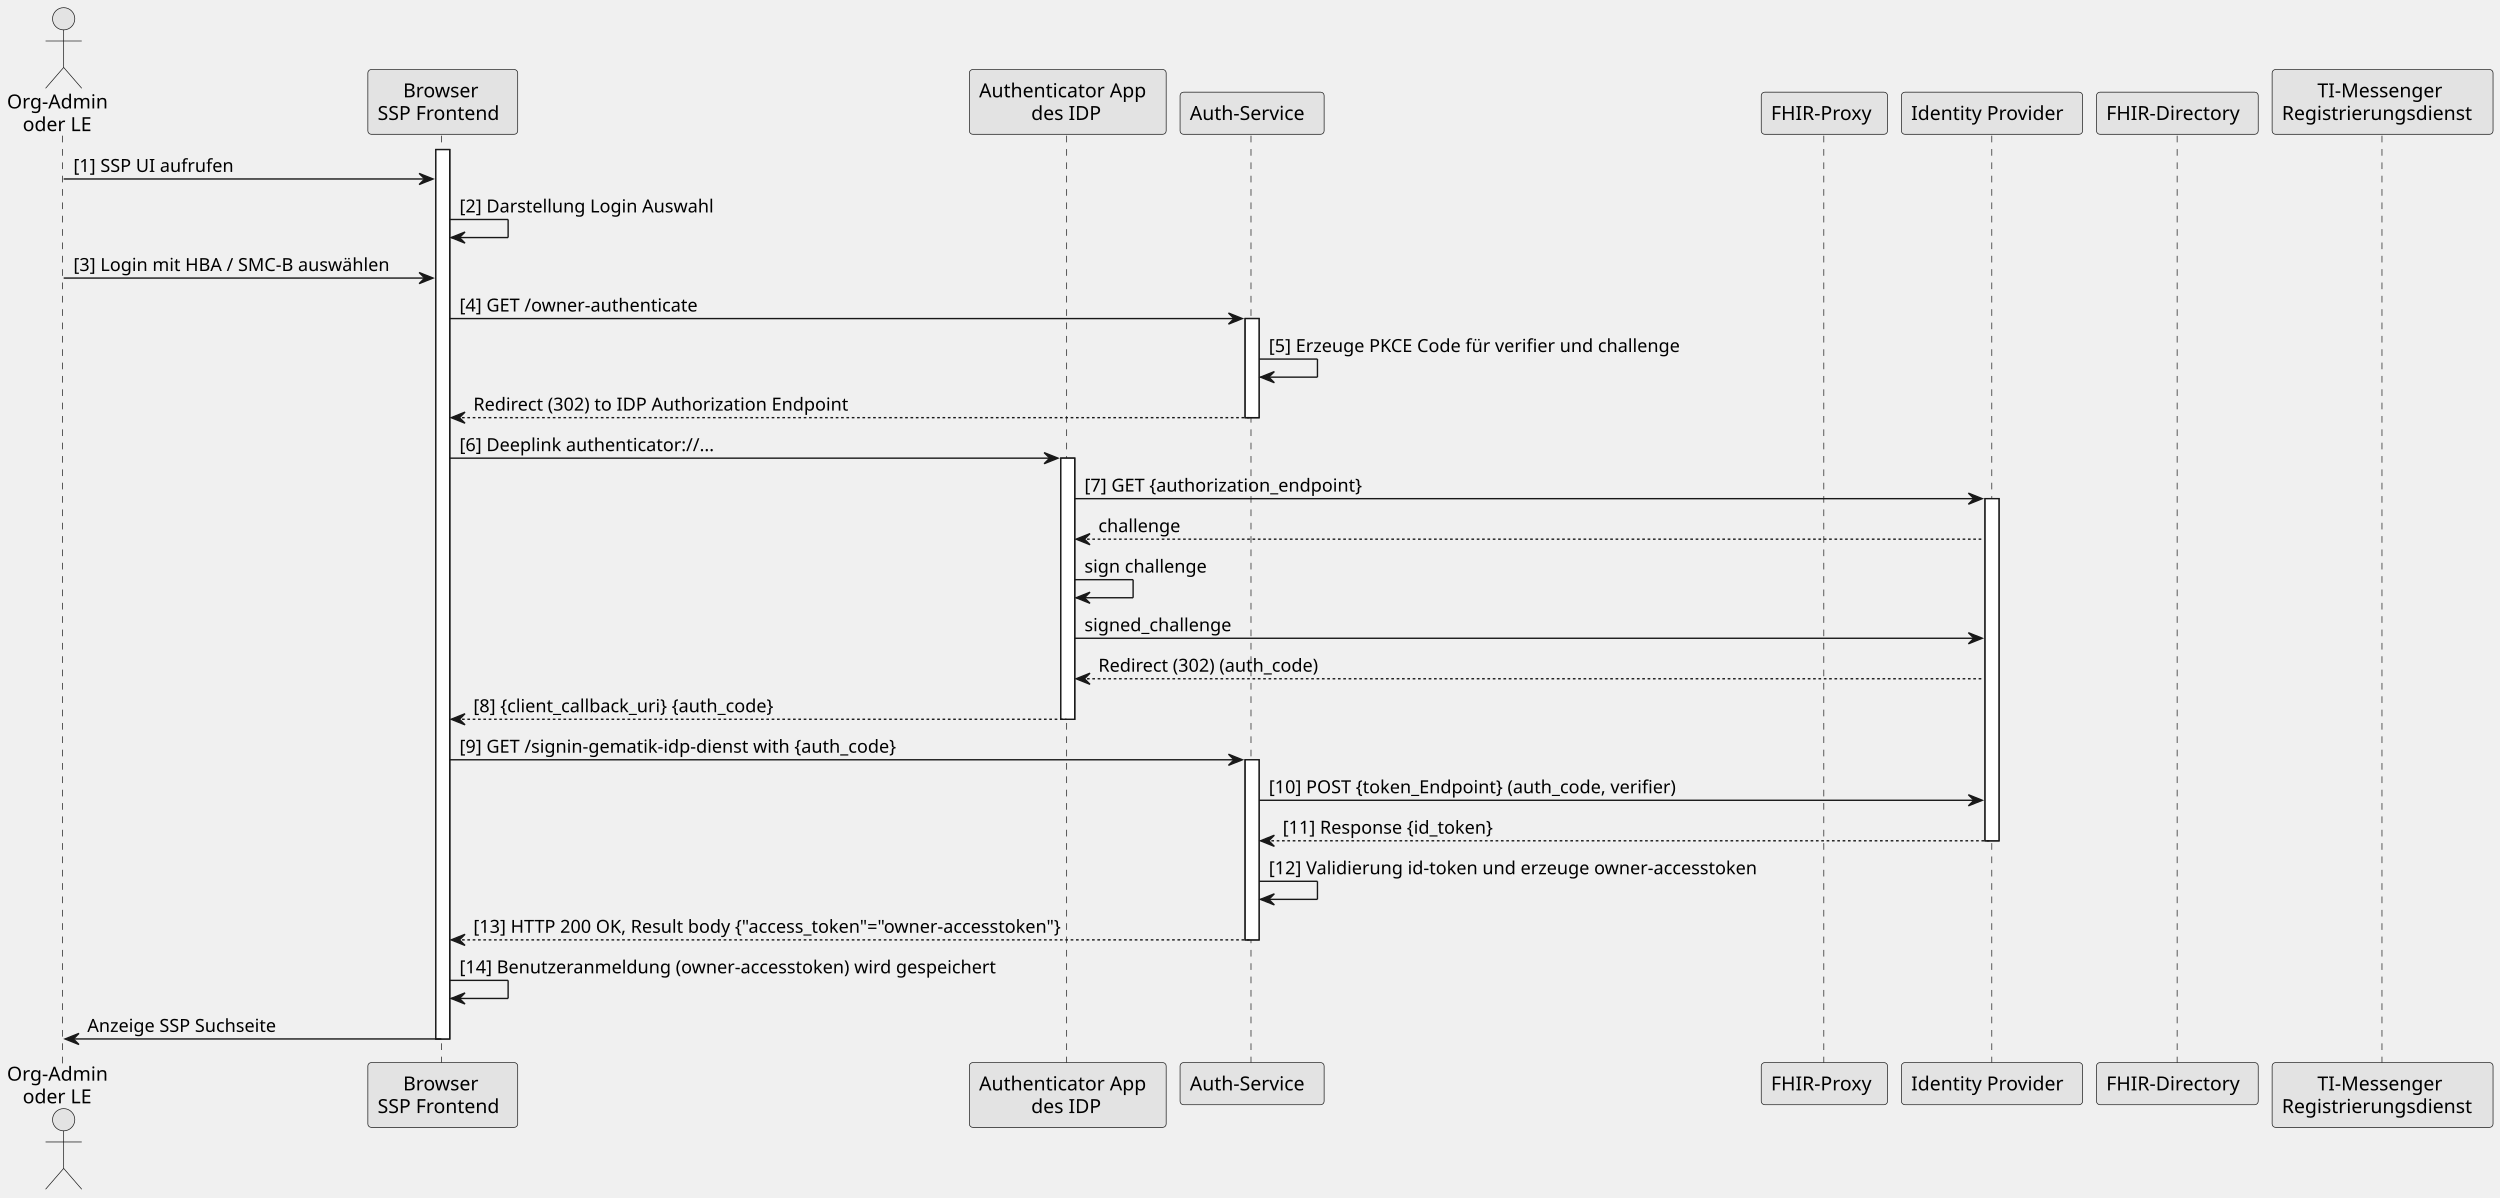
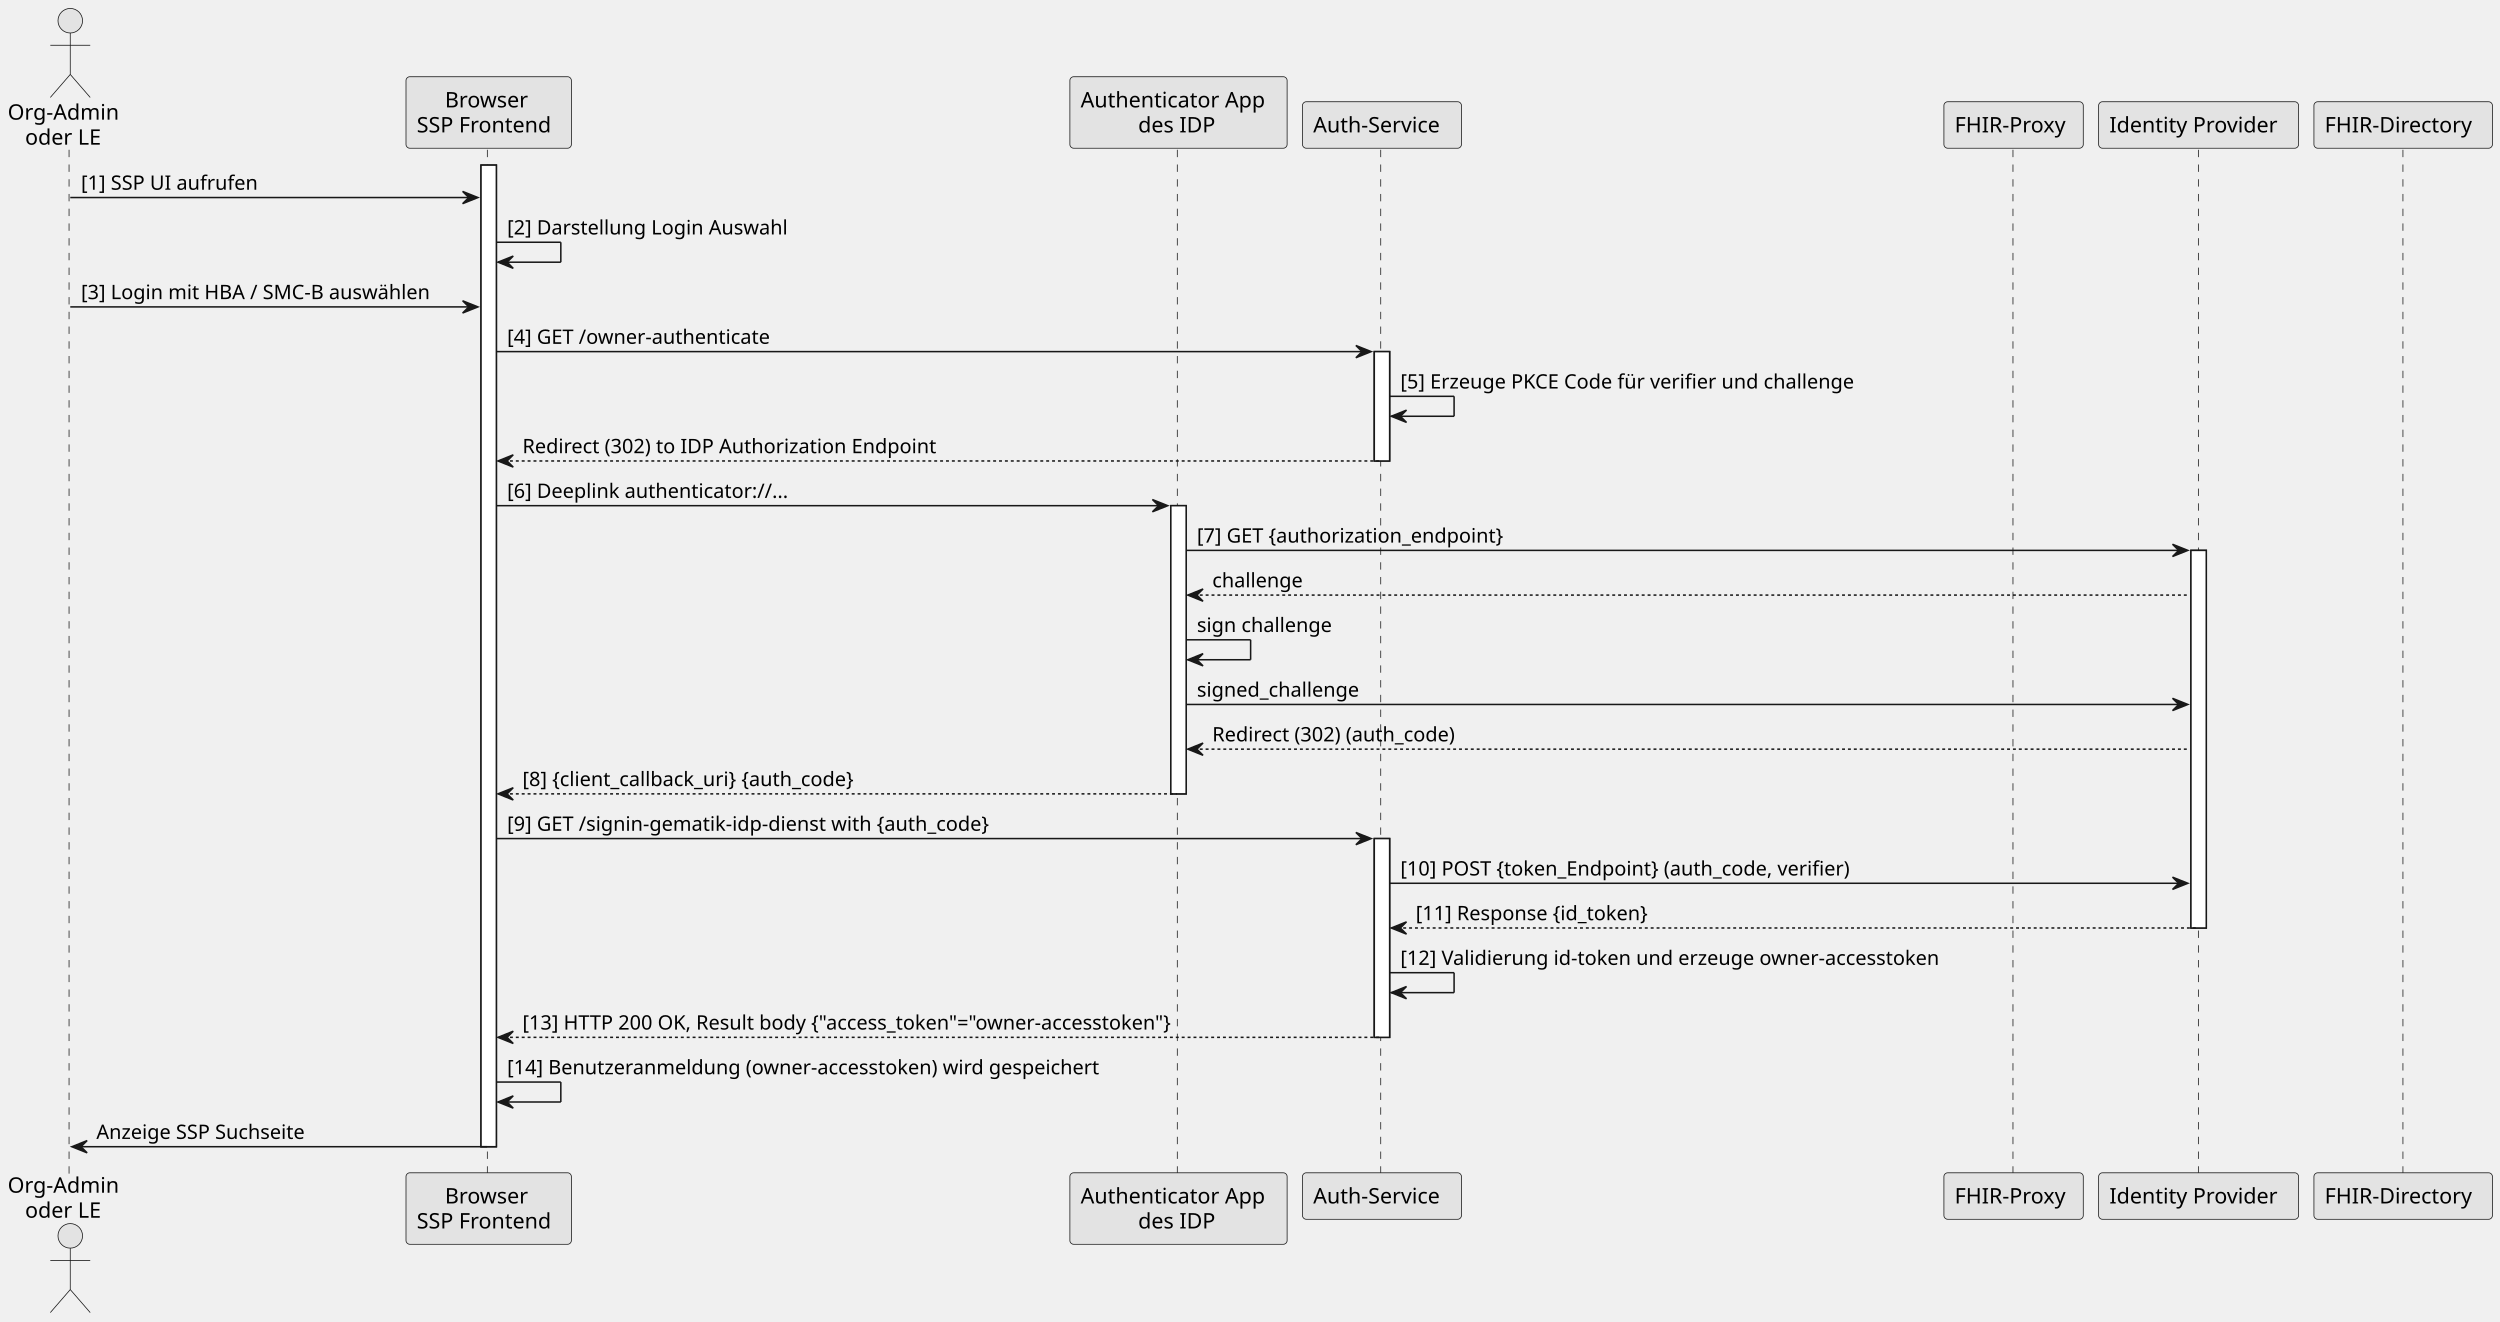
- <svg xmlns="http://www.w3.org/2000/svg" contentStyleType="text/css" data-diagram-type="SEQUENCE" height="897.917px" preserveAspectRatio="none" style="width:1873px;height:897px;background:#FFFFFF;" version="1.1" viewBox="0 0 1873 897" width="1873.958px" zoomAndPan="magnify">
+ <svg xmlns="http://www.w3.org/2000/svg" contentStyleType="text/css" data-diagram-type="SEQUENCE" height="897.917px" preserveAspectRatio="none" style="width:1697px;height:897px;background:#FFFFFF;" version="1.1" viewBox="0 0 1697 897" width="1697.917px" zoomAndPan="magnify">
  <defs />
  <g>
    <g>
      <rect fill="#FFFFFF" height="666.309" style="stroke:#181818;stroke-width:1.042;" width="10.417" x="326.517" y="112.077" />
    </g>
    <g>
      <rect fill="#FFFFFF" height="195.622" style="stroke:#181818;stroke-width:1.042;" width="10.417" x="794.758" y="343.254" />
    </g>
    <g>
      <rect fill="#FFFFFF" height="74.235" style="stroke:#181818;stroke-width:1.042;" width="10.417" x="932.868" y="238.672" />
    </g>
    <g>
      <rect fill="#FFFFFF" height="134.928" style="stroke:#181818;stroke-width:1.042;" width="10.417" x="932.868" y="569.222" />
    </g>
    <g>
      <rect fill="#FFFFFF" height="256.315" style="stroke:#181818;stroke-width:1.042;" width="10.417" x="1487.206" y="373.6" />
    </g>
    <g>
      <rect fill="#000000" fill-opacity="0" height="695.475" width="8.333" x="43.53" y="101.66" />
      <line style="stroke:#181818;stroke-width:0.521;stroke-dasharray:5.0,5.0;" x1="46.875" x2="46.875" y1="101.66" y2="797.135" />
    </g>
    <g>
      <rect fill="#000000" fill-opacity="0" height="695.475" width="8.333" x="327.559" y="101.66" />
      <line style="stroke:#181818;stroke-width:0.521;stroke-dasharray:5.0,5.0;" x1="330.801" x2="330.801" y1="101.66" y2="797.135" />
    </g>
    <g>
      <rect fill="#000000" fill-opacity="0" height="695.475" width="8.333" x="795.8" y="101.66" />
      <line style="stroke:#181818;stroke-width:0.521;stroke-dasharray:5.0,5.0;" x1="799.151" x2="799.151" y1="101.66" y2="797.135" />
    </g>
    <g>
      <rect fill="#000000" fill-opacity="0" height="695.475" width="8.333" x="933.91" y="101.66" />
      <line style="stroke:#181818;stroke-width:0.521;stroke-dasharray:5.0,5.0;" x1="937.24" x2="937.24" y1="101.66" y2="797.135" />
    </g>
    <g>
      <rect fill="#000000" fill-opacity="0" height="695.475" width="8.333" x="1362.663" y="101.66" />
      <line style="stroke:#181818;stroke-width:0.521;stroke-dasharray:5.0,5.0;" x1="1366.401" x2="1366.401" y1="101.66" y2="797.135" />
    </g>
    <g>
      <rect fill="#000000" fill-opacity="0" height="695.475" width="8.333" x="1488.247" y="101.66" />
      <line style="stroke:#181818;stroke-width:0.521;stroke-dasharray:5.0,5.0;" x1="1492.258" x2="1492.258" y1="101.66" y2="797.135" />
    </g>
    <g>
      <rect fill="#000000" fill-opacity="0" height="695.475" width="8.333" x="1627.112" y="101.66" />
      <line style="stroke:#181818;stroke-width:0.521;stroke-dasharray:5.0,5.0;" x1="1631.112" x2="1631.112" y1="101.66" y2="797.135" />
-     </g>
-     <g>
-       <rect fill="#000000" fill-opacity="0" height="695.475" width="8.333" x="1780.866" y="101.66" />
-       <line style="stroke:#181818;stroke-width:0.521;stroke-dasharray:5.0,5.0;" x1="1784.57" x2="1784.57" y1="101.66" y2="797.135" />
    </g>
    <g class="participant participant-head" data-participant="o">
      <text fill="#000000" font-family="sans-serif" font-size="14.583" lengthAdjust="spacing" textLength="78.727" x="5.208" y="81.245">Org-Admin</text>
      <text fill="#000000" font-family="sans-serif" font-size="14.583" lengthAdjust="spacing" textLength="55.122" x="17.011" y="98.221">oder LE</text>
      <ellipse cx="47.697" cy="14.062" fill="#E3E3E3" rx="8.333" ry="8.333" style="stroke:#181818;stroke-width:0.521;" />
      <path d="M47.697,22.396 L47.697,50.521 M34.155,30.729 L61.239,30.729 M47.697,50.521 L34.155,66.146 M47.697,50.521 L61.239,66.146" fill="none" style="stroke:#181818;stroke-width:0.521;" />
    </g>
    <g class="participant participant-tail" data-participant="o">
      <text fill="#000000" font-family="sans-serif" font-size="14.583" lengthAdjust="spacing" textLength="78.727" x="5.208" y="809.63">Org-Admin</text>
      <text fill="#000000" font-family="sans-serif" font-size="14.583" lengthAdjust="spacing" textLength="55.122" x="17.011" y="826.606">oder LE</text>
      <ellipse cx="47.697" cy="838.9" fill="#E3E3E3" rx="8.333" ry="8.333" style="stroke:#181818;stroke-width:0.521;" />
      <path d="M47.697,847.233 L47.697,875.358 M34.155,855.566 L61.239,855.566 M47.697,875.358 L34.155,890.983 M47.697,875.358 L61.239,890.983" fill="none" style="stroke:#181818;stroke-width:0.521;" />
    </g>
    <g class="participant participant-head" data-participant="cl">
      <rect fill="#E3E3E3" height="48.535" rx="2.604" ry="2.604" style="stroke:#181818;stroke-width:0.521;" width="112.266" x="275.592" y="52.083" />
      <text fill="#000000" font-family="sans-serif" font-size="14.583" lengthAdjust="spacing" textLength="59.416" x="302.018" y="72.912">Browser</text>
      <text fill="#000000" font-family="sans-serif" font-size="14.583" lengthAdjust="spacing" textLength="97.683" x="282.884" y="89.888">SSP Frontend</text>
    </g>
    <g class="participant participant-tail" data-participant="cl">
      <rect fill="#E3E3E3" height="48.535" rx="2.604" ry="2.604" style="stroke:#181818;stroke-width:0.521;" width="112.266" x="275.592" y="796.094" />
      <text fill="#000000" font-family="sans-serif" font-size="14.583" lengthAdjust="spacing" textLength="59.416" x="302.018" y="816.922">Browser</text>
      <text fill="#000000" font-family="sans-serif" font-size="14.583" lengthAdjust="spacing" textLength="97.683" x="282.884" y="833.898">SSP Frontend</text>
    </g>
    <g class="participant participant-head" data-participant="aa">
      <rect fill="#E3E3E3" height="48.535" rx="2.604" ry="2.604" style="stroke:#181818;stroke-width:0.521;" width="147.464" x="726.234" y="52.083" />
      <text fill="#000000" font-family="sans-serif" font-size="14.583" lengthAdjust="spacing" textLength="132.881" x="733.526" y="72.912">Authenticator App</text>
      <text fill="#000000" font-family="sans-serif" font-size="14.583" lengthAdjust="spacing" textLength="54.787" x="772.573" y="89.888">des IDP</text>
    </g>
    <g class="participant participant-tail" data-participant="aa">
      <rect fill="#E3E3E3" height="48.535" rx="2.604" ry="2.604" style="stroke:#181818;stroke-width:0.521;" width="147.464" x="726.234" y="796.094" />
      <text fill="#000000" font-family="sans-serif" font-size="14.583" lengthAdjust="spacing" textLength="132.881" x="733.526" y="816.922">Authenticator App</text>
      <text fill="#000000" font-family="sans-serif" font-size="14.583" lengthAdjust="spacing" textLength="54.787" x="772.573" y="833.898">des IDP</text>
    </g>
    <g class="participant participant-head" data-participant="au">
      <rect fill="#E3E3E3" height="31.559" rx="2.604" ry="2.604" style="stroke:#181818;stroke-width:0.521;" width="107.922" x="884.115" y="69.059" />
      <text fill="#000000" font-family="sans-serif" font-size="14.583" lengthAdjust="spacing" textLength="93.339" x="891.407" y="89.888">Auth-Service</text>
    </g>
    <g class="participant participant-tail" data-participant="au">
      <rect fill="#E3E3E3" height="31.559" rx="2.604" ry="2.604" style="stroke:#181818;stroke-width:0.521;" width="107.922" x="884.115" y="796.094" />
      <text fill="#000000" font-family="sans-serif" font-size="14.583" lengthAdjust="spacing" textLength="93.339" x="891.407" y="816.922">Auth-Service</text>
    </g>
    <g class="participant participant-head" data-participant="fp">
      <rect fill="#E3E3E3" height="31.559" rx="2.604" ry="2.604" style="stroke:#181818;stroke-width:0.521;" width="94.606" x="1319.526" y="69.059" />
      <text fill="#000000" font-family="sans-serif" font-size="14.583" lengthAdjust="spacing" textLength="80.023" x="1326.818" y="89.888">FHIR-Proxy</text>
    </g>
    <g class="participant participant-tail" data-participant="fp">
      <rect fill="#E3E3E3" height="31.559" rx="2.604" ry="2.604" style="stroke:#181818;stroke-width:0.521;" width="94.606" x="1319.526" y="796.094" />
      <text fill="#000000" font-family="sans-serif" font-size="14.583" lengthAdjust="spacing" textLength="80.023" x="1326.818" y="816.922">FHIR-Proxy</text>
    </g>
    <g class="participant participant-head" data-participant="idp">
      <rect fill="#E3E3E3" height="31.559" rx="2.604" ry="2.604" style="stroke:#181818;stroke-width:0.521;" width="135.729" x="1424.549" y="69.059" />
      <text fill="#000000" font-family="sans-serif" font-size="14.583" lengthAdjust="spacing" textLength="121.146" x="1431.841" y="89.888">Identity Provider</text>
    </g>
    <g class="participant participant-tail" data-participant="idp">
      <rect fill="#E3E3E3" height="31.559" rx="2.604" ry="2.604" style="stroke:#181818;stroke-width:0.521;" width="135.729" x="1424.549" y="796.094" />
      <text fill="#000000" font-family="sans-serif" font-size="14.583" lengthAdjust="spacing" textLength="121.146" x="1431.841" y="816.922">Identity Provider</text>
    </g>
    <g class="participant participant-head" data-participant="fd">
      <rect fill="#E3E3E3" height="31.559" rx="2.604" ry="2.604" style="stroke:#181818;stroke-width:0.521;" width="121.167" x="1570.695" y="69.059" />
      <text fill="#000000" font-family="sans-serif" font-size="14.583" lengthAdjust="spacing" textLength="106.584" x="1577.987" y="89.888">FHIR-Directory</text>
    </g>
    <g class="participant participant-tail" data-participant="fd">
      <rect fill="#E3E3E3" height="31.559" rx="2.604" ry="2.604" style="stroke:#181818;stroke-width:0.521;" width="121.167" x="1570.695" y="796.094" />
      <text fill="#000000" font-family="sans-serif" font-size="14.583" lengthAdjust="spacing" textLength="106.584" x="1577.987" y="816.922">FHIR-Directory</text>
-     </g>
-     <g class="participant participant-head" data-participant="rd">
-       <rect fill="#E3E3E3" height="48.535" rx="2.604" ry="2.604" style="stroke:#181818;stroke-width:0.521;" width="165.508" x="1702.279" y="52.083" />
-       <text fill="#000000" font-family="sans-serif" font-size="14.583" lengthAdjust="spacing" textLength="97.661" x="1736.202" y="72.912">TI-Messenger</text>
-       <text fill="#000000" font-family="sans-serif" font-size="14.583" lengthAdjust="spacing" textLength="150.925" x="1709.57" y="89.888">Registrierungsdienst</text>
-     </g>
-     <g class="participant participant-tail" data-participant="rd">
-       <rect fill="#E3E3E3" height="48.535" rx="2.604" ry="2.604" style="stroke:#181818;stroke-width:0.521;" width="165.508" x="1702.279" y="796.094" />
-       <text fill="#000000" font-family="sans-serif" font-size="14.583" lengthAdjust="spacing" textLength="97.661" x="1736.202" y="816.922">TI-Messenger</text>
-       <text fill="#000000" font-family="sans-serif" font-size="14.583" lengthAdjust="spacing" textLength="150.925" x="1709.57" y="833.898">Registrierungsdienst</text>
    </g>
    <g>
      <rect fill="#FFFFFF" height="666.309" style="stroke:#181818;stroke-width:1.042;" width="10.417" x="326.517" y="112.077" />
    </g>
    <g>
      <rect fill="#FFFFFF" height="195.622" style="stroke:#181818;stroke-width:1.042;" width="10.417" x="794.758" y="343.254" />
    </g>
    <g>
      <rect fill="#FFFFFF" height="74.235" style="stroke:#181818;stroke-width:1.042;" width="10.417" x="932.868" y="238.672" />
    </g>
    <g>
      <rect fill="#FFFFFF" height="134.928" style="stroke:#181818;stroke-width:1.042;" width="10.417" x="932.868" y="569.222" />
    </g>
    <g>
      <rect fill="#FFFFFF" height="256.315" style="stroke:#181818;stroke-width:1.042;" width="10.417" x="1487.206" y="373.6" />
    </g>
    <g class="message" data-participant-1="o" data-participant-2="cl">
      <polygon fill="#181818" points="314.017,129.923,324.434,134.09,314.017,138.257,318.184,134.09" style="stroke:#181818;stroke-width:1.042;" />
      <line style="stroke:#181818;stroke-width:1.042;" x1="47.697" x2="320.267" y1="134.09" y2="134.09" />
      <text fill="#000000" font-family="sans-serif" font-size="13.542" lengthAdjust="spacing" textLength="128.838" x="54.989" y="128.813">[1] SSP UI aufrufen</text>
    </g>
    <g class="message" data-participant-1="cl" data-participant-2="cl">
      <line style="stroke:#181818;stroke-width:1.042;" x1="336.934" x2="380.684" y1="164.437" y2="164.437" />
      <line style="stroke:#181818;stroke-width:1.042;" x1="380.684" x2="380.684" y1="164.437" y2="177.978" />
      <line style="stroke:#181818;stroke-width:1.042;" x1="337.976" x2="380.684" y1="177.978" y2="177.978" />
      <polygon fill="#181818" points="348.392,173.812,337.976,177.978,348.392,182.145,344.226,177.978" style="stroke:#181818;stroke-width:1.042;" />
      <text fill="#000000" font-family="sans-serif" font-size="13.542" lengthAdjust="spacing" textLength="203.76" x="344.226" y="159.16">[2] Darstellung Login Auswahl</text>
    </g>
    <g class="message" data-participant-1="o" data-participant-2="cl">
      <polygon fill="#181818" points="314.017,204.159,324.434,208.325,314.017,212.492,318.184,208.325" style="stroke:#181818;stroke-width:1.042;" />
      <line style="stroke:#181818;stroke-width:1.042;" x1="47.697" x2="320.267" y1="208.325" y2="208.325" />
      <text fill="#000000" font-family="sans-serif" font-size="13.542" lengthAdjust="spacing" textLength="253.82" x="54.989" y="203.048">[3] Login mit HBA / SMC-B auswählen</text>
    </g>
    <g class="message" data-participant-1="cl" data-participant-2="au">
      <polygon fill="#181818" points="920.368,234.505,930.785,238.672,920.368,242.839,924.535,238.672" style="stroke:#181818;stroke-width:1.042;" />
      <line style="stroke:#181818;stroke-width:1.042;" x1="336.934" x2="926.618" y1="238.672" y2="238.672" />
      <text fill="#000000" font-family="sans-serif" font-size="13.542" lengthAdjust="spacing" textLength="192.546" x="344.226" y="233.395">[4] GET /owner-authenticate</text>
    </g>
    <g class="message" data-participant-1="au" data-participant-2="au">
      <line style="stroke:#181818;stroke-width:1.042;" x1="943.285" x2="987.035" y1="269.019" y2="269.019" />
      <line style="stroke:#181818;stroke-width:1.042;" x1="987.035" x2="987.035" y1="269.019" y2="282.56" />
      <line style="stroke:#181818;stroke-width:1.042;" x1="944.326" x2="987.035" y1="282.56" y2="282.56" />
      <polygon fill="#181818" points="954.743,278.394,944.326,282.56,954.743,286.727,950.576,282.56" style="stroke:#181818;stroke-width:1.042;" />
      <text fill="#000000" font-family="sans-serif" font-size="13.542" lengthAdjust="spacing" textLength="332.584" x="950.576" y="263.742">[5] Erzeuge PKCE Code für verifier und challenge</text>
    </g>
    <g class="message" data-participant-1="au" data-participant-2="cl">
      <polygon fill="#181818" points="348.392,308.74,337.976,312.907,348.392,317.074,344.226,312.907" style="stroke:#181818;stroke-width:1.042;" />
      <line style="stroke:#181818;stroke-width:1.042;stroke-dasharray:2.0,2.0;" x1="342.142" x2="937.035" y1="312.907" y2="312.907" />
      <text fill="#000000" font-family="sans-serif" font-size="13.542" lengthAdjust="spacing" textLength="301.838" x="354.642" y="307.63">Redirect (302) to IDP Authorization Endpoint</text>
    </g>
    <g class="message" data-participant-1="cl" data-participant-2="aa">
      <polygon fill="#181818" points="782.258,339.087,792.675,343.254,782.258,347.42,786.425,343.254" style="stroke:#181818;stroke-width:1.042;" />
      <line style="stroke:#181818;stroke-width:1.042;" x1="336.934" x2="788.508" y1="343.254" y2="343.254" />
      <text fill="#000000" font-family="sans-serif" font-size="13.542" lengthAdjust="spacing" textLength="205.69" x="344.226" y="337.977">[6] Deeplink authenticator://...</text>
    </g>
    <g class="message" data-participant-1="aa" data-participant-2="idp">
      <polygon fill="#181818" points="1474.706,369.434,1485.122,373.6,1474.706,377.767,1478.872,373.6" style="stroke:#181818;stroke-width:1.042;" />
      <line style="stroke:#181818;stroke-width:1.042;" x1="805.175" x2="1480.956" y1="373.6" y2="373.6" />
      <text fill="#000000" font-family="sans-serif" font-size="13.542" lengthAdjust="spacing" textLength="228.893" x="812.466" y="368.323">[7] GET {authorization_endpoint}</text>
    </g>
    <g class="message" data-participant-1="idp" data-participant-2="aa">
      <polygon fill="#181818" points="816.633,399.78,806.216,403.947,816.633,408.114,812.466,403.947" style="stroke:#181818;stroke-width:1.042;" />
      <line style="stroke:#181818;stroke-width:1.042;stroke-dasharray:2.0,2.0;" x1="810.383" x2="1486.164" y1="403.947" y2="403.947" />
      <text fill="#000000" font-family="sans-serif" font-size="13.542" lengthAdjust="spacing" textLength="65.692" x="822.883" y="398.67">challenge</text>
    </g>
    <g class="message" data-participant-1="aa" data-participant-2="aa">
      <line style="stroke:#181818;stroke-width:1.042;" x1="805.175" x2="848.925" y1="434.294" y2="434.294" />
      <line style="stroke:#181818;stroke-width:1.042;" x1="848.925" x2="848.925" y1="434.294" y2="447.835" />
      <line style="stroke:#181818;stroke-width:1.042;" x1="806.216" x2="848.925" y1="447.835" y2="447.835" />
      <polygon fill="#181818" points="816.633,443.669,806.216,447.835,816.633,452.002,812.466,447.835" style="stroke:#181818;stroke-width:1.042;" />
      <text fill="#000000" font-family="sans-serif" font-size="13.542" lengthAdjust="spacing" textLength="97.992" x="812.466" y="429.017">sign challenge</text>
    </g>
    <g class="message" data-participant-1="aa" data-participant-2="idp">
      <polygon fill="#181818" points="1474.706,474.015,1485.122,478.182,1474.706,482.349,1478.872,478.182" style="stroke:#181818;stroke-width:1.042;" />
      <line style="stroke:#181818;stroke-width:1.042;" x1="805.175" x2="1480.956" y1="478.182" y2="478.182" />
      <text fill="#000000" font-family="sans-serif" font-size="13.542" lengthAdjust="spacing" textLength="117.385" x="812.466" y="472.905">signed_challenge</text>
    </g>
    <g class="message" data-participant-1="idp" data-participant-2="aa">
      <polygon fill="#181818" points="816.633,504.362,806.216,508.529,816.633,512.695,812.466,508.529" style="stroke:#181818;stroke-width:1.042;" />
      <line style="stroke:#181818;stroke-width:1.042;stroke-dasharray:2.0,2.0;" x1="810.383" x2="1486.164" y1="508.529" y2="508.529" />
      <text fill="#000000" font-family="sans-serif" font-size="13.542" lengthAdjust="spacing" textLength="182.541" x="822.883" y="503.252">Redirect (302) (auth_code)</text>
    </g>
    <g class="message" data-participant-1="aa" data-participant-2="cl">
      <polygon fill="#181818" points="348.392,534.709,337.976,538.875,348.392,543.042,344.226,538.875" style="stroke:#181818;stroke-width:1.042;" />
      <line style="stroke:#181818;stroke-width:1.042;stroke-dasharray:2.0,2.0;" x1="342.142" x2="798.925" y1="538.875" y2="538.875" />
      <text fill="#000000" font-family="sans-serif" font-size="13.542" lengthAdjust="spacing" textLength="256.551" x="354.642" y="533.598">[8] {client_callback_uri} {auth_code}</text>
    </g>
    <g class="message" data-participant-1="cl" data-participant-2="au">
      <polygon fill="#181818" points="920.368,565.055,930.785,569.222,920.368,573.389,924.535,569.222" style="stroke:#181818;stroke-width:1.042;" />
      <line style="stroke:#181818;stroke-width:1.042;" x1="336.934" x2="926.618" y1="569.222" y2="569.222" />
      <text fill="#000000" font-family="sans-serif" font-size="13.542" lengthAdjust="spacing" textLength="357.366" x="344.226" y="563.945">[9] GET /signin-gematik-idp-dienst with {auth_code}</text>
    </g>
    <g class="message" data-participant-1="au" data-participant-2="idp">
      <polygon fill="#181818" points="1474.706,595.402,1485.122,599.569,1474.706,603.735,1478.872,599.569" style="stroke:#181818;stroke-width:1.042;" />
      <line style="stroke:#181818;stroke-width:1.042;" x1="943.285" x2="1480.956" y1="599.569" y2="599.569" />
      <text fill="#000000" font-family="sans-serif" font-size="13.542" lengthAdjust="spacing" textLength="336.505" x="950.576" y="594.292">[10] POST {token_Endpoint} (auth_code, verifier)</text>
    </g>
    <g class="message" data-participant-1="idp" data-participant-2="au">
      <polygon fill="#181818" points="954.743,625.749,944.326,629.915,954.743,634.082,950.576,629.915" style="stroke:#181818;stroke-width:1.042;" />
      <line style="stroke:#181818;stroke-width:1.042;stroke-dasharray:2.0,2.0;" x1="948.493" x2="1491.372" y1="629.915" y2="629.915" />
      <text fill="#000000" font-family="sans-serif" font-size="13.542" lengthAdjust="spacing" textLength="176.762" x="960.993" y="624.638">[11] Response {id_token}</text>
    </g>
    <g class="message" data-participant-1="au" data-participant-2="au">
      <line style="stroke:#181818;stroke-width:1.042;" x1="943.285" x2="987.035" y1="660.262" y2="660.262" />
      <line style="stroke:#181818;stroke-width:1.042;" x1="987.035" x2="987.035" y1="660.262" y2="673.804" />
      <line style="stroke:#181818;stroke-width:1.042;" x1="944.326" x2="987.035" y1="673.804" y2="673.804" />
      <polygon fill="#181818" points="954.743,669.637,944.326,673.804,954.743,677.97,950.576,673.804" style="stroke:#181818;stroke-width:1.042;" />
      <text fill="#000000" font-family="sans-serif" font-size="13.542" lengthAdjust="spacing" textLength="393.337" x="950.576" y="654.985">[12] Validierung id-token und erzeuge owner-accesstoken</text>
    </g>
    <g class="message" data-participant-1="au" data-participant-2="cl">
      <polygon fill="#181818" points="348.392,699.984,337.976,704.15,348.392,708.317,344.226,704.15" style="stroke:#181818;stroke-width:1.042;" />
      <line style="stroke:#181818;stroke-width:1.042;stroke-dasharray:2.0,2.0;" x1="342.142" x2="937.035" y1="704.15" y2="704.15" />
      <text fill="#000000" font-family="sans-serif" font-size="13.542" lengthAdjust="spacing" textLength="489.1" x="354.642" y="698.873">[13] HTTP 200 OK, Result body {"access_token"="owner-accesstoken"}</text>
    </g>
    <g class="message" data-participant-1="cl" data-participant-2="cl">
      <line style="stroke:#181818;stroke-width:1.042;" x1="336.934" x2="380.684" y1="734.497" y2="734.497" />
      <line style="stroke:#181818;stroke-width:1.042;" x1="380.684" x2="380.684" y1="734.497" y2="748.039" />
      <line style="stroke:#181818;stroke-width:1.042;" x1="337.976" x2="380.684" y1="748.039" y2="748.039" />
      <polygon fill="#181818" points="348.392,743.872,337.976,748.039,348.392,752.205,344.226,748.039" style="stroke:#181818;stroke-width:1.042;" />
      <text fill="#000000" font-family="sans-serif" font-size="13.542" lengthAdjust="spacing" textLength="432.824" x="344.226" y="729.22">[14] Benutzeranmeldung (owner-accesstoken) wird gespeichert</text>
    </g>
    <g class="message" data-participant-1="cl" data-participant-2="o">
      <polygon fill="#181818" points="59.155,774.219,48.739,778.385,59.155,782.552,54.989,778.385" style="stroke:#181818;stroke-width:1.042;" />
      <line style="stroke:#181818;stroke-width:1.042;" x1="52.905" x2="330.684" y1="778.385" y2="778.385" />
      <text fill="#000000" font-family="sans-serif" font-size="13.542" lengthAdjust="spacing" textLength="153.937" x="65.405" y="773.108">Anzeige SSP Suchseite</text>
    </g>
  </g>
</svg>
